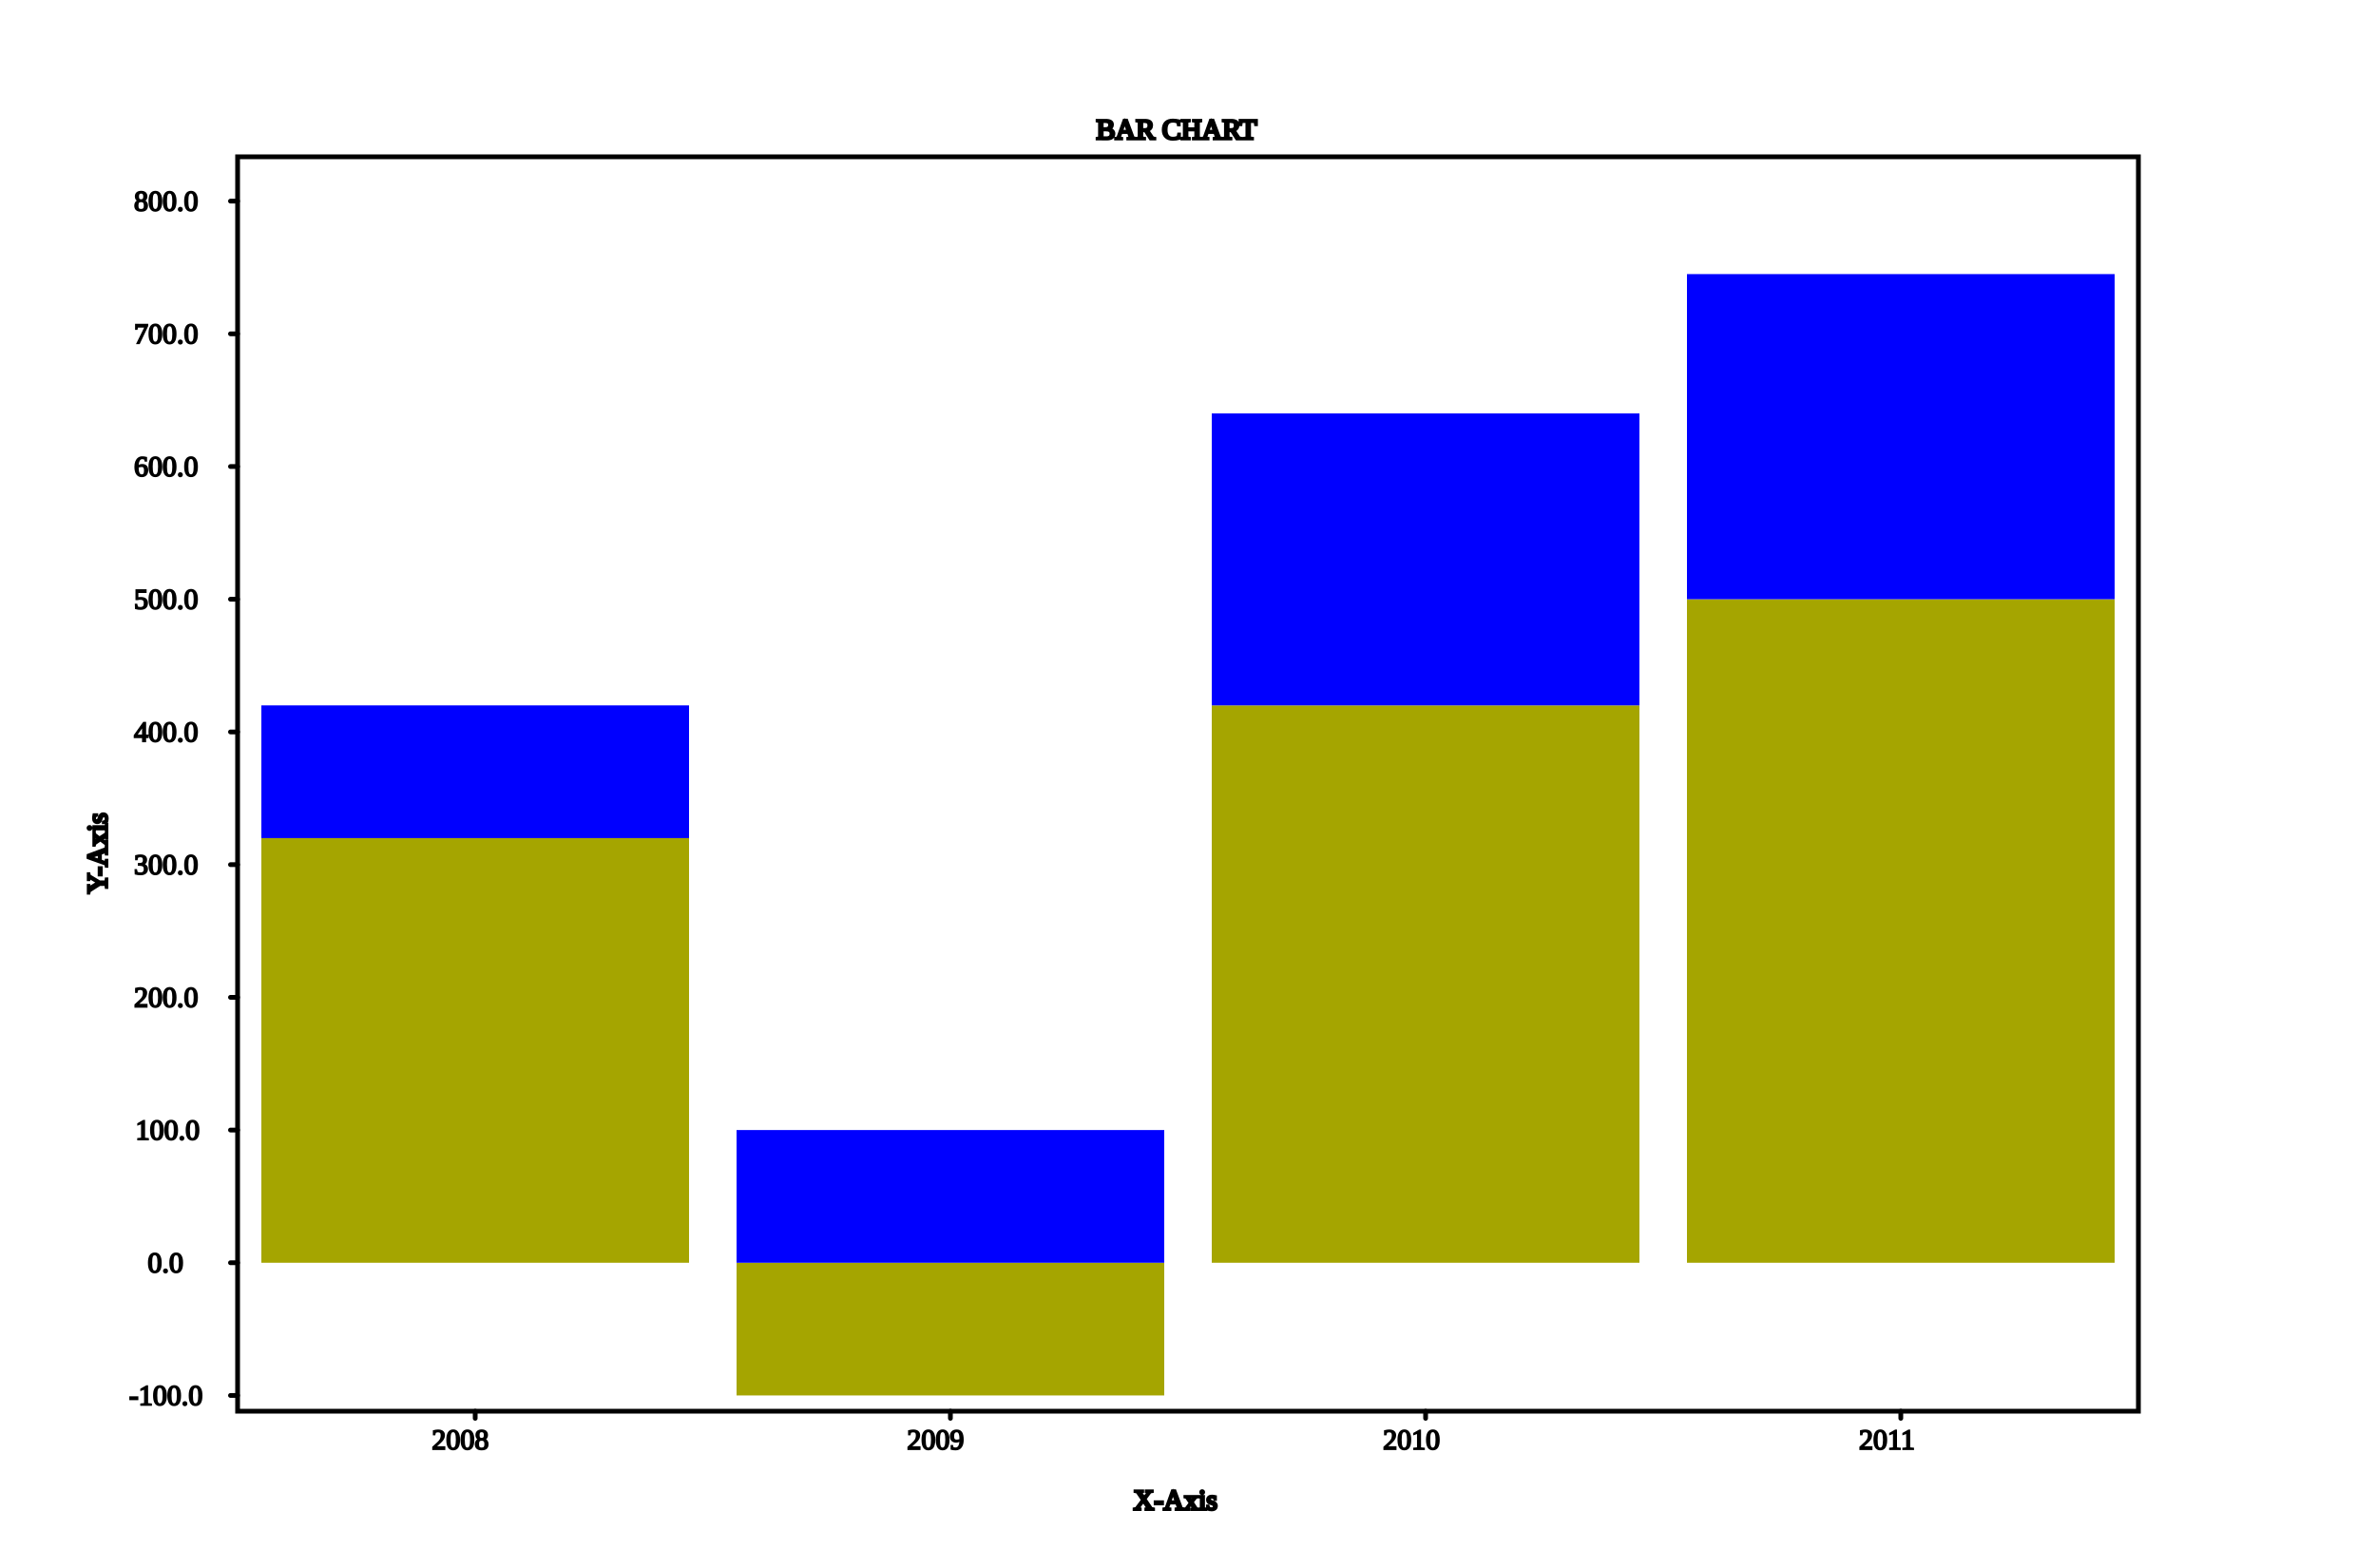
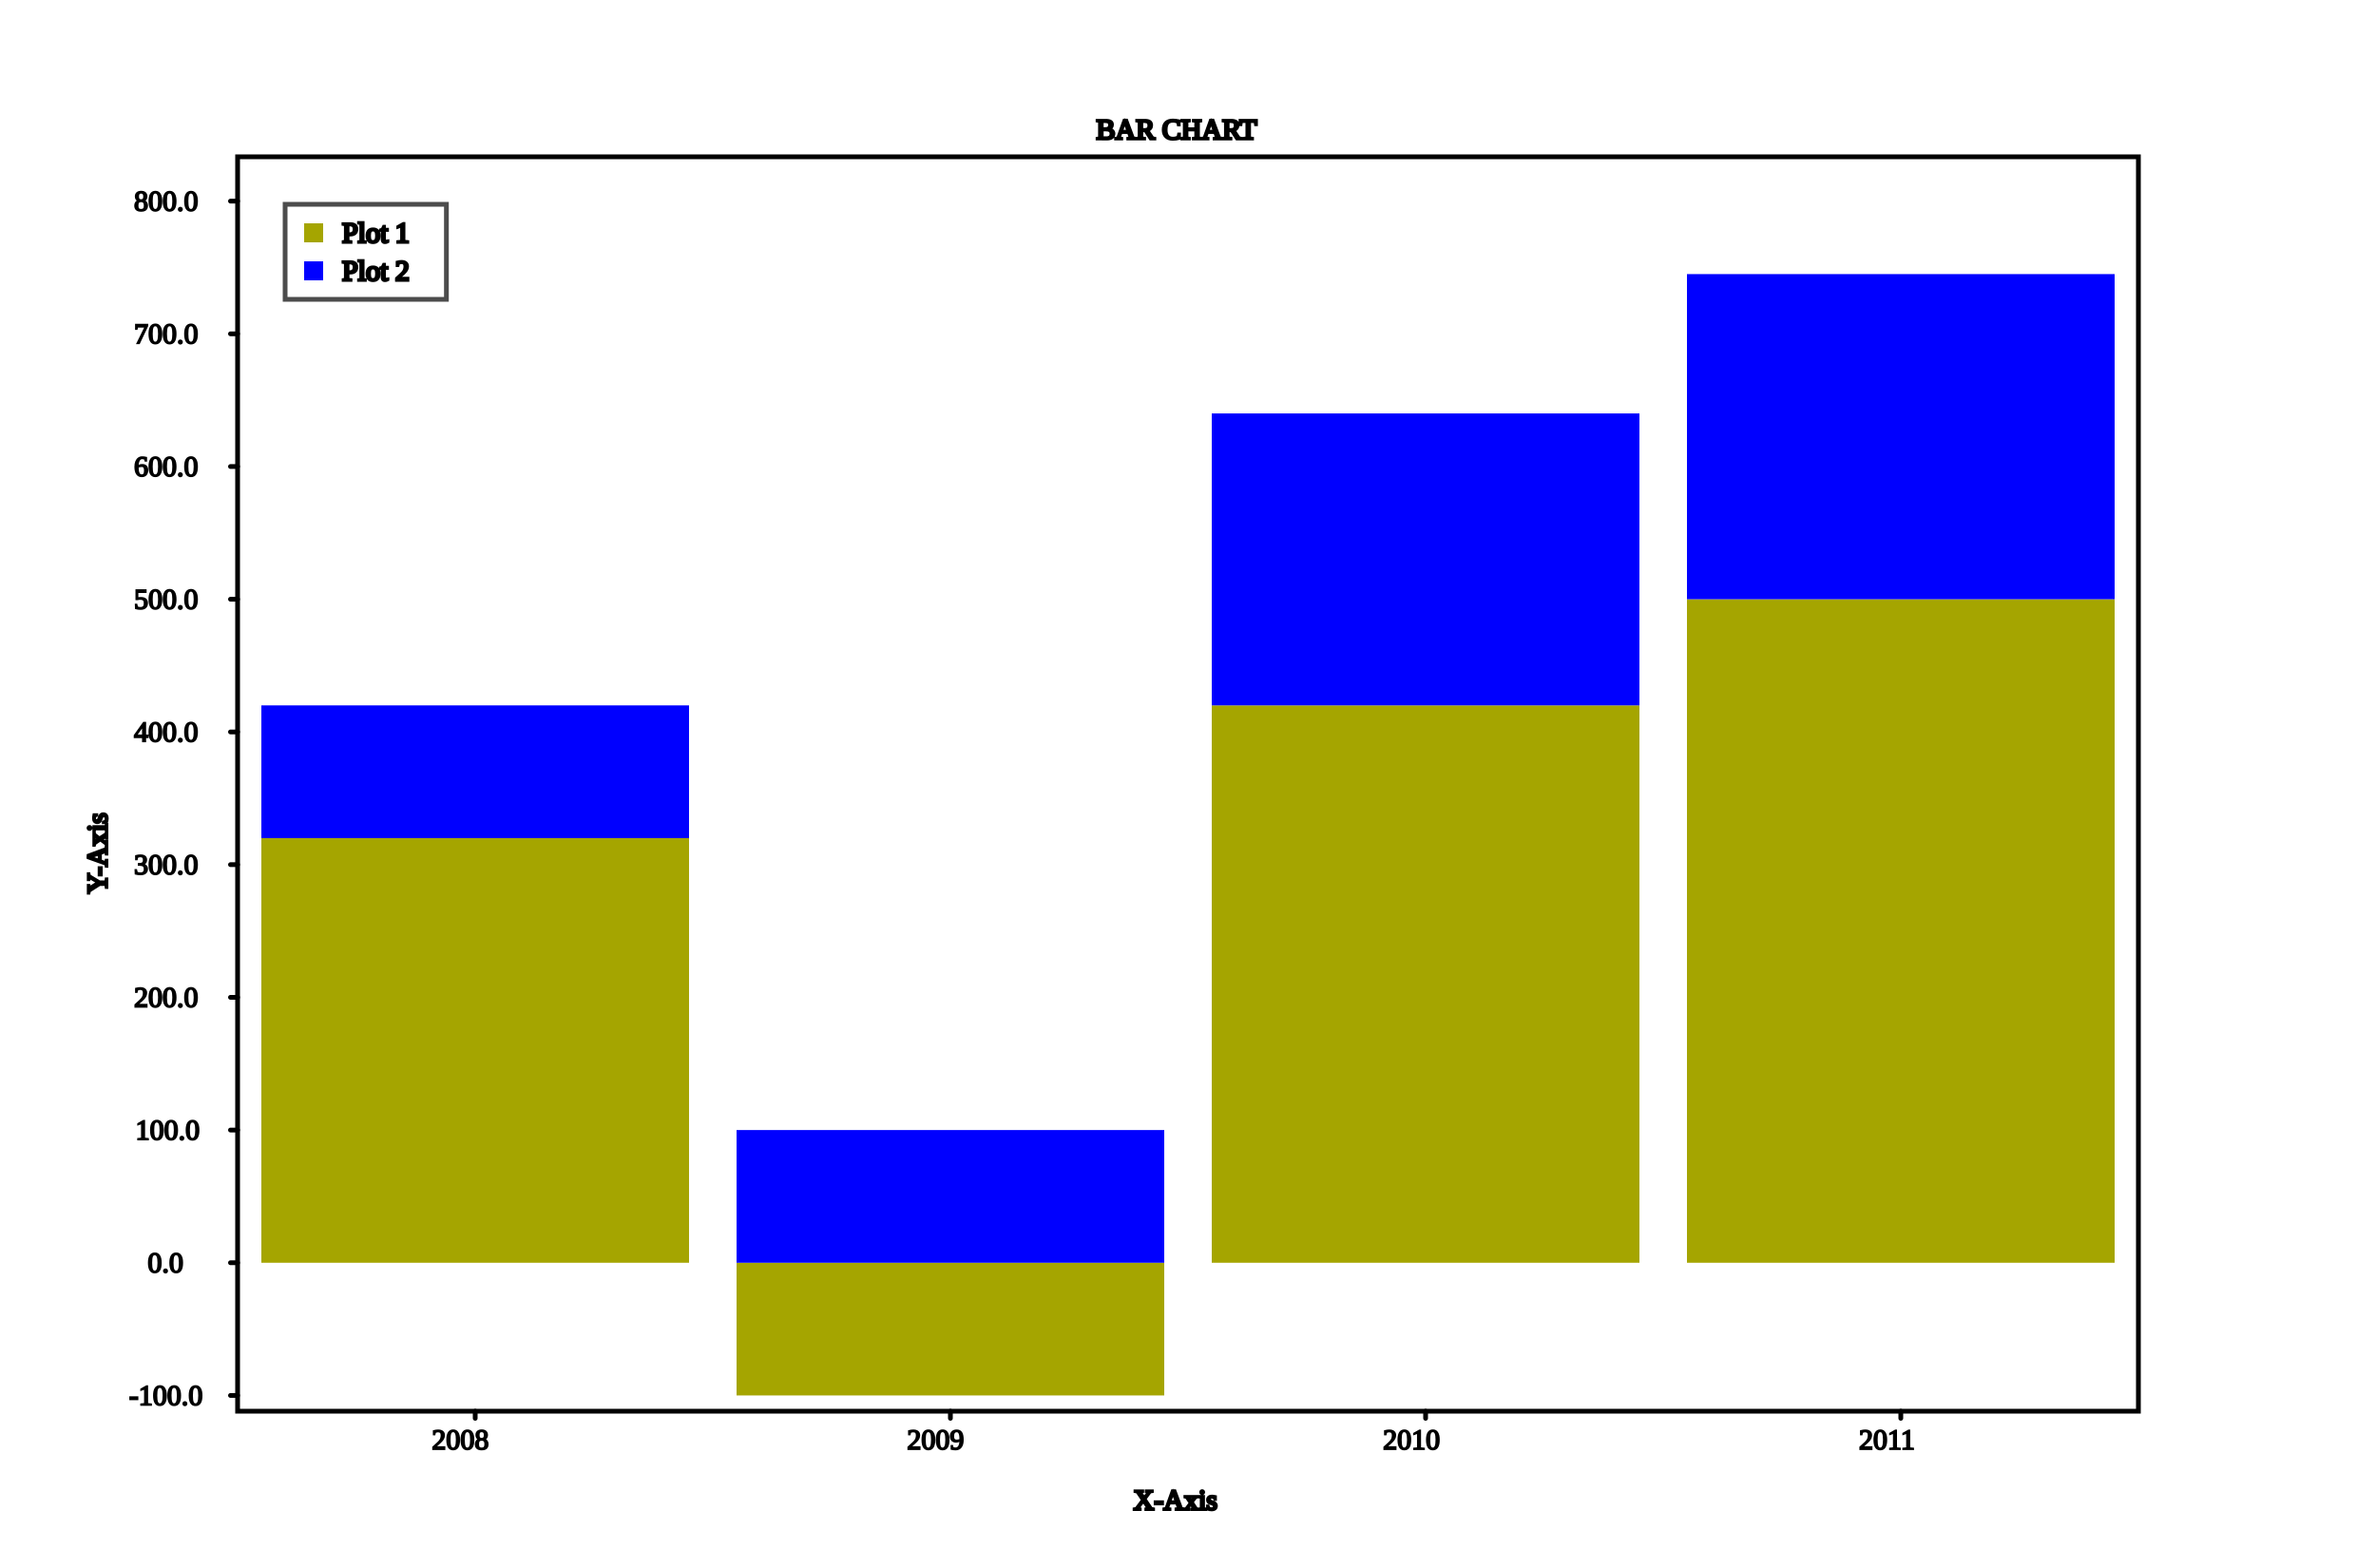
<svg xmlns="http://www.w3.org/2000/svg" height="660.0" width="1000.0" version="4.0">
  <rect width="100%" height="100%" fill="white" />
  <rect x="100.0" y="66.0" width="800.0" height="528.0" style="fill:rgb(255,255,255);stroke-width:2.0;stroke:rgb(0,0,0);opacity:1" />
  <line x1="200.0" y1="597.0" x2="200.0" y2="594.0" style="stroke:rgb(0.0,0.0,0.0);stroke-width:2.0;opacity:1.0;stroke-linecap:round" />
  <text x="181.74" y="610.0" stroke="#000000" stroke-width="0.7" transform="rotate(-0.0,181.74,610.0)">2008</text>
  <line x1="400.0" y1="597.0" x2="400.0" y2="594.0" style="stroke:rgb(0.0,0.0,0.0);stroke-width:2.0;opacity:1.0;stroke-linecap:round" />
  <text x="381.74" y="610.0" stroke="#000000" stroke-width="0.7" transform="rotate(-0.0,381.74,610.0)">2009</text>
  <line x1="600.0" y1="597.0" x2="600.0" y2="594.0" style="stroke:rgb(0.0,0.0,0.0);stroke-width:2.0;opacity:1.0;stroke-linecap:round" />
  <text x="582.06" y="610.0" stroke="#000000" stroke-width="0.7" transform="rotate(-0.0,582.06,610.0)">2010</text>
  <line x1="800.0" y1="597.0" x2="800.0" y2="594.0" style="stroke:rgb(0.0,0.0,0.0);stroke-width:2.0;opacity:1.0;stroke-linecap:round" />
  <text x="782.38" y="610.0" stroke="#000000" stroke-width="0.7" transform="rotate(-0.0,782.38,610.0)">2011</text>
  <line x1="97.0" y1="531.515" x2="100.0" y2="531.515" style="stroke:rgb(0.0,0.0,0.0);stroke-width:2.0;opacity:1.0;stroke-linecap:round" />
  <text x="62.16" y="535.515" stroke="#000000" stroke-width="0.7" transform="rotate(-0.0,62.16,535.5148)">0.0</text>
  <line x1="97.0" y1="475.657" x2="100.0" y2="475.657" style="stroke:rgb(0.0,0.0,0.0);stroke-width:2.0;opacity:1.0;stroke-linecap:round" />
  <text x="57.04" y="479.657" stroke="#000000" stroke-width="0.7" transform="rotate(-0.0,57.04,479.6568)">100.0</text>
  <line x1="97.0" y1="419.799" x2="100.0" y2="419.799" style="stroke:rgb(0.0,0.0,0.0);stroke-width:2.0;opacity:1.0;stroke-linecap:round" />
  <text x="56.4" y="423.799" stroke="#000000" stroke-width="0.7" transform="rotate(-0.0,56.4,423.7988)">200.0</text>
  <line x1="97.0" y1="363.941" x2="100.0" y2="363.941" style="stroke:rgb(0.0,0.0,0.0);stroke-width:2.0;opacity:1.0;stroke-linecap:round" />
  <text x="56.4" y="367.941" stroke="#000000" stroke-width="0.7" transform="rotate(-0.0,56.4,367.9409)">300.0</text>
  <line x1="97.0" y1="308.083" x2="100.0" y2="308.083" style="stroke:rgb(0.0,0.0,0.0);stroke-width:2.0;opacity:1.0;stroke-linecap:round" />
  <text x="56.4" y="312.083" stroke="#000000" stroke-width="0.7" transform="rotate(-0.0,56.4,312.0829)">400.0</text>
  <line x1="97.0" y1="252.225" x2="100.0" y2="252.225" style="stroke:rgb(0.0,0.0,0.0);stroke-width:2.0;opacity:1.0;stroke-linecap:round" />
  <text x="56.4" y="256.225" stroke="#000000" stroke-width="0.7" transform="rotate(-0.0,56.4,256.2249)">500.0</text>
  <line x1="97.0" y1="196.367" x2="100.0" y2="196.367" style="stroke:rgb(0.0,0.0,0.0);stroke-width:2.0;opacity:1.0;stroke-linecap:round" />
  <text x="56.4" y="200.367" stroke="#000000" stroke-width="0.7" transform="rotate(-0.0,56.4,200.3669)">600.0</text>
  <line x1="97.0" y1="140.509" x2="100.0" y2="140.509" style="stroke:rgb(0.0,0.0,0.0);stroke-width:2.0;opacity:1.0;stroke-linecap:round" />
  <text x="56.4" y="144.509" stroke="#000000" stroke-width="0.7" transform="rotate(-0.0,56.4,144.5089)">700.0</text>
  <line x1="97.0" y1="84.651" x2="100.0" y2="84.651" style="stroke:rgb(0.0,0.0,0.0);stroke-width:2.0;opacity:1.0;stroke-linecap:round" />
  <text x="56.4" y="88.651" stroke="#000000" stroke-width="0.7" transform="rotate(-0.0,56.4,88.65094)">800.0</text>
  <line x1="97.0" y1="587.373" x2="100.0" y2="587.373" style="stroke:rgb(0.0,0.0,0.0);stroke-width:2.0;opacity:1.0;stroke-linecap:round" />
  <text x="54.32" y="591.373" stroke="#000000" stroke-width="0.7" transform="rotate(-0.0,54.32,591.3728)">-100.0</text>
  <rect x="110.0" y="352.769" width="180.0" height="178.746" style="fill:rgb(164.985,164.985,0.0);stroke-width:0;stroke:rgb(0,0,0);opacity:1.0" />
  <rect x="110.0" y="296.911" width="180.0" height="55.858" style="fill:rgb(0.0,0.0,255.0);stroke-width:0;stroke:rgb(0,0,0);opacity:1.0" />
  <rect x="310.0" y="531.515" width="180.0" height="55.858" style="fill:rgb(164.985,164.985,0.0);stroke-width:0;stroke:rgb(0,0,0);opacity:1.0" />
  <rect x="310.0" y="475.657" width="180.0" height="55.858" style="fill:rgb(0.0,0.0,255.0);stroke-width:0;stroke:rgb(0,0,0);opacity:1.0" />
  <rect x="510.0" y="296.911" width="180.0" height="234.604" style="fill:rgb(164.985,164.985,0.0);stroke-width:0;stroke:rgb(0,0,0);opacity:1.0" />
  <rect x="510.0" y="174.024" width="180.0" height="122.888" style="fill:rgb(0.0,0.0,255.0);stroke-width:0;stroke:rgb(0,0,0);opacity:1.0" />
  <rect x="710.0" y="252.225" width="180.0" height="279.29" style="fill:rgb(164.985,164.985,0.0);stroke-width:0;stroke:rgb(0,0,0);opacity:1.0" />
  <rect x="710.0" y="115.373" width="180.0" height="136.852" style="fill:rgb(0.0,0.0,255.0);stroke-width:0;stroke:rgb(0,0,0);opacity:1.0" />
  <text x="461.4" y="58.5" stroke="#000000" stroke-width="1.2" transform="rotate(-0.0,461.4,58.5)">BAR CHART</text>
  <text x="477.05" y="635.4" stroke="#000000" stroke-width="1.2" transform="rotate(-0.0,477.05,635.4)">X-Axis</text>
  <text x="45.0" y="376.1" stroke="#000000" stroke-width="1.2" transform="rotate(-90.0,45.0,376.1)">Y-Axis</text>
+   <rect x="120.0" y="86.0" width="67.88" height="40.0" style="fill:rgb(255.0,255.0,255.0);stroke-width:2.0;stroke:rgb(0.0,0.0,0.0);opacity:0.7" />
+   <rect x="128.0" y="94.0" width="8.0" height="8.0" style="fill:rgb(164.985,164.985,0.0);stroke-width:0;stroke:rgb(0,0,0);opacity:1.0" />
+   <text x="144.0" y="102.0" stroke="#000000" stroke-width="1.2" transform="rotate(-0.0,144.0,102.0)">Plot 1</text>
+   <rect x="128.0" y="110.0" width="8.0" height="8.0" style="fill:rgb(0.0,0.0,255.0);stroke-width:0;stroke:rgb(0,0,0);opacity:1.0" />
+   <text x="144.0" y="118.0" stroke="#000000" stroke-width="1.2" transform="rotate(-0.0,144.0,118.0)">Plot 2</text>
</svg>
